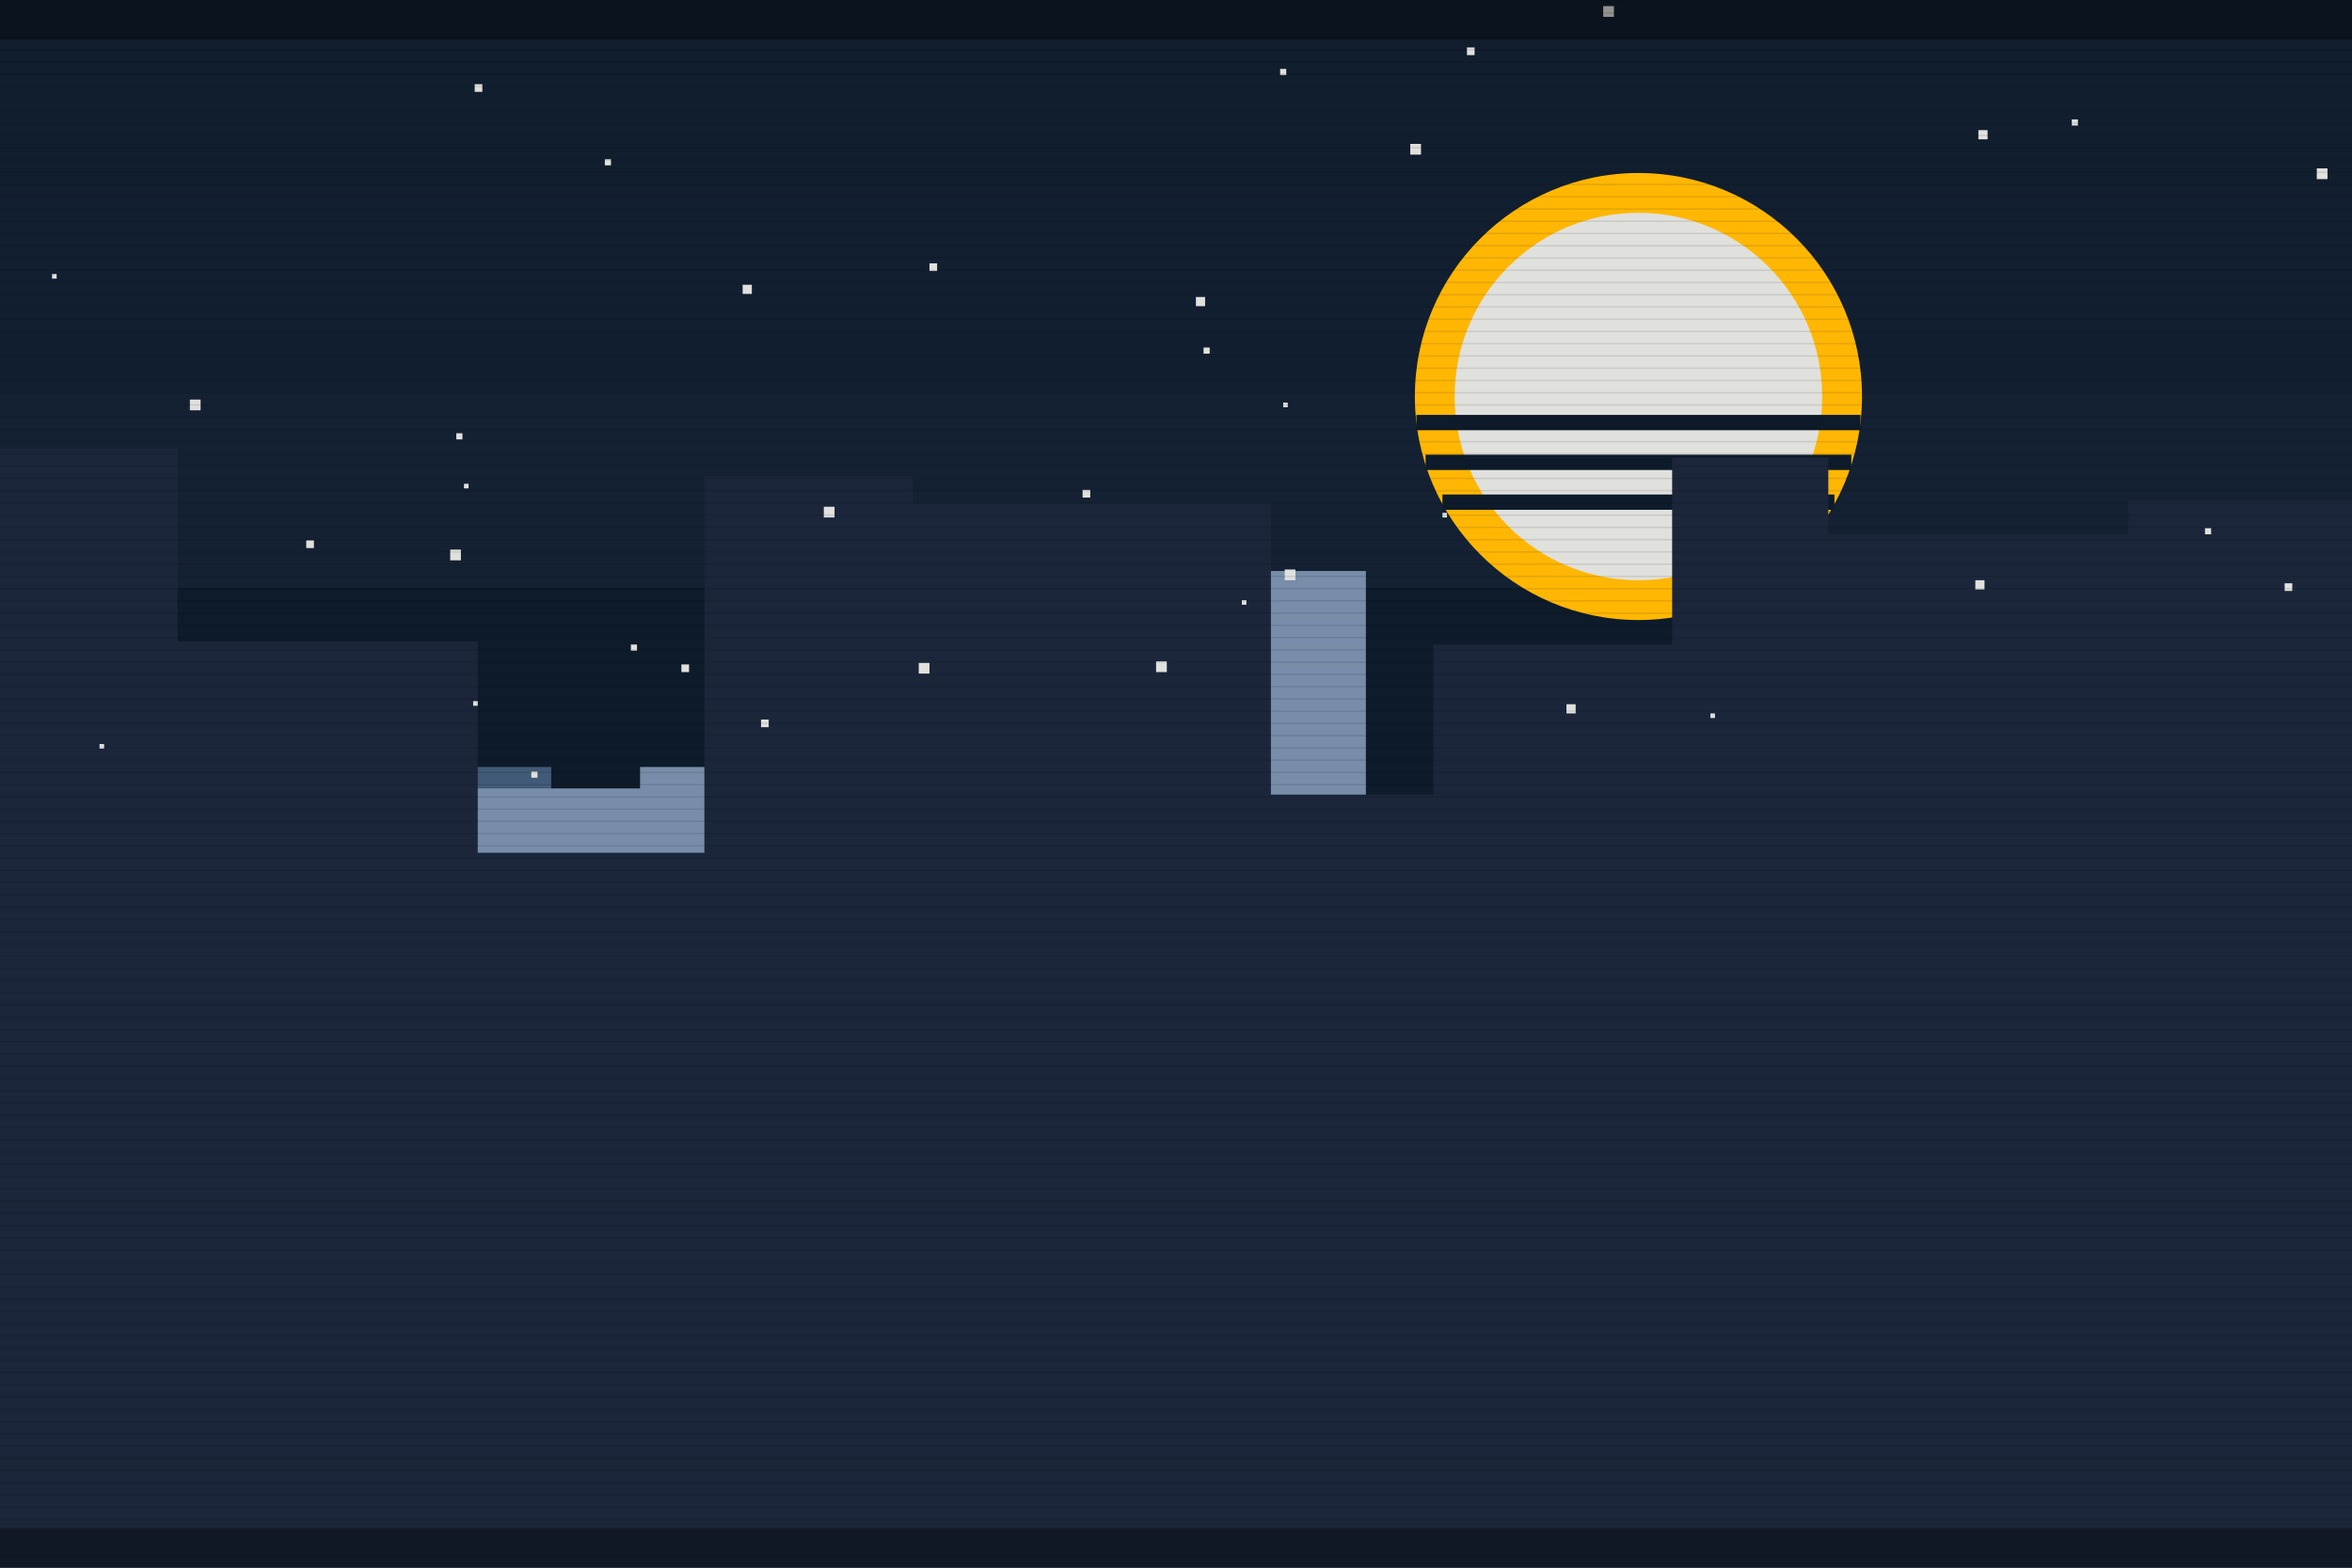
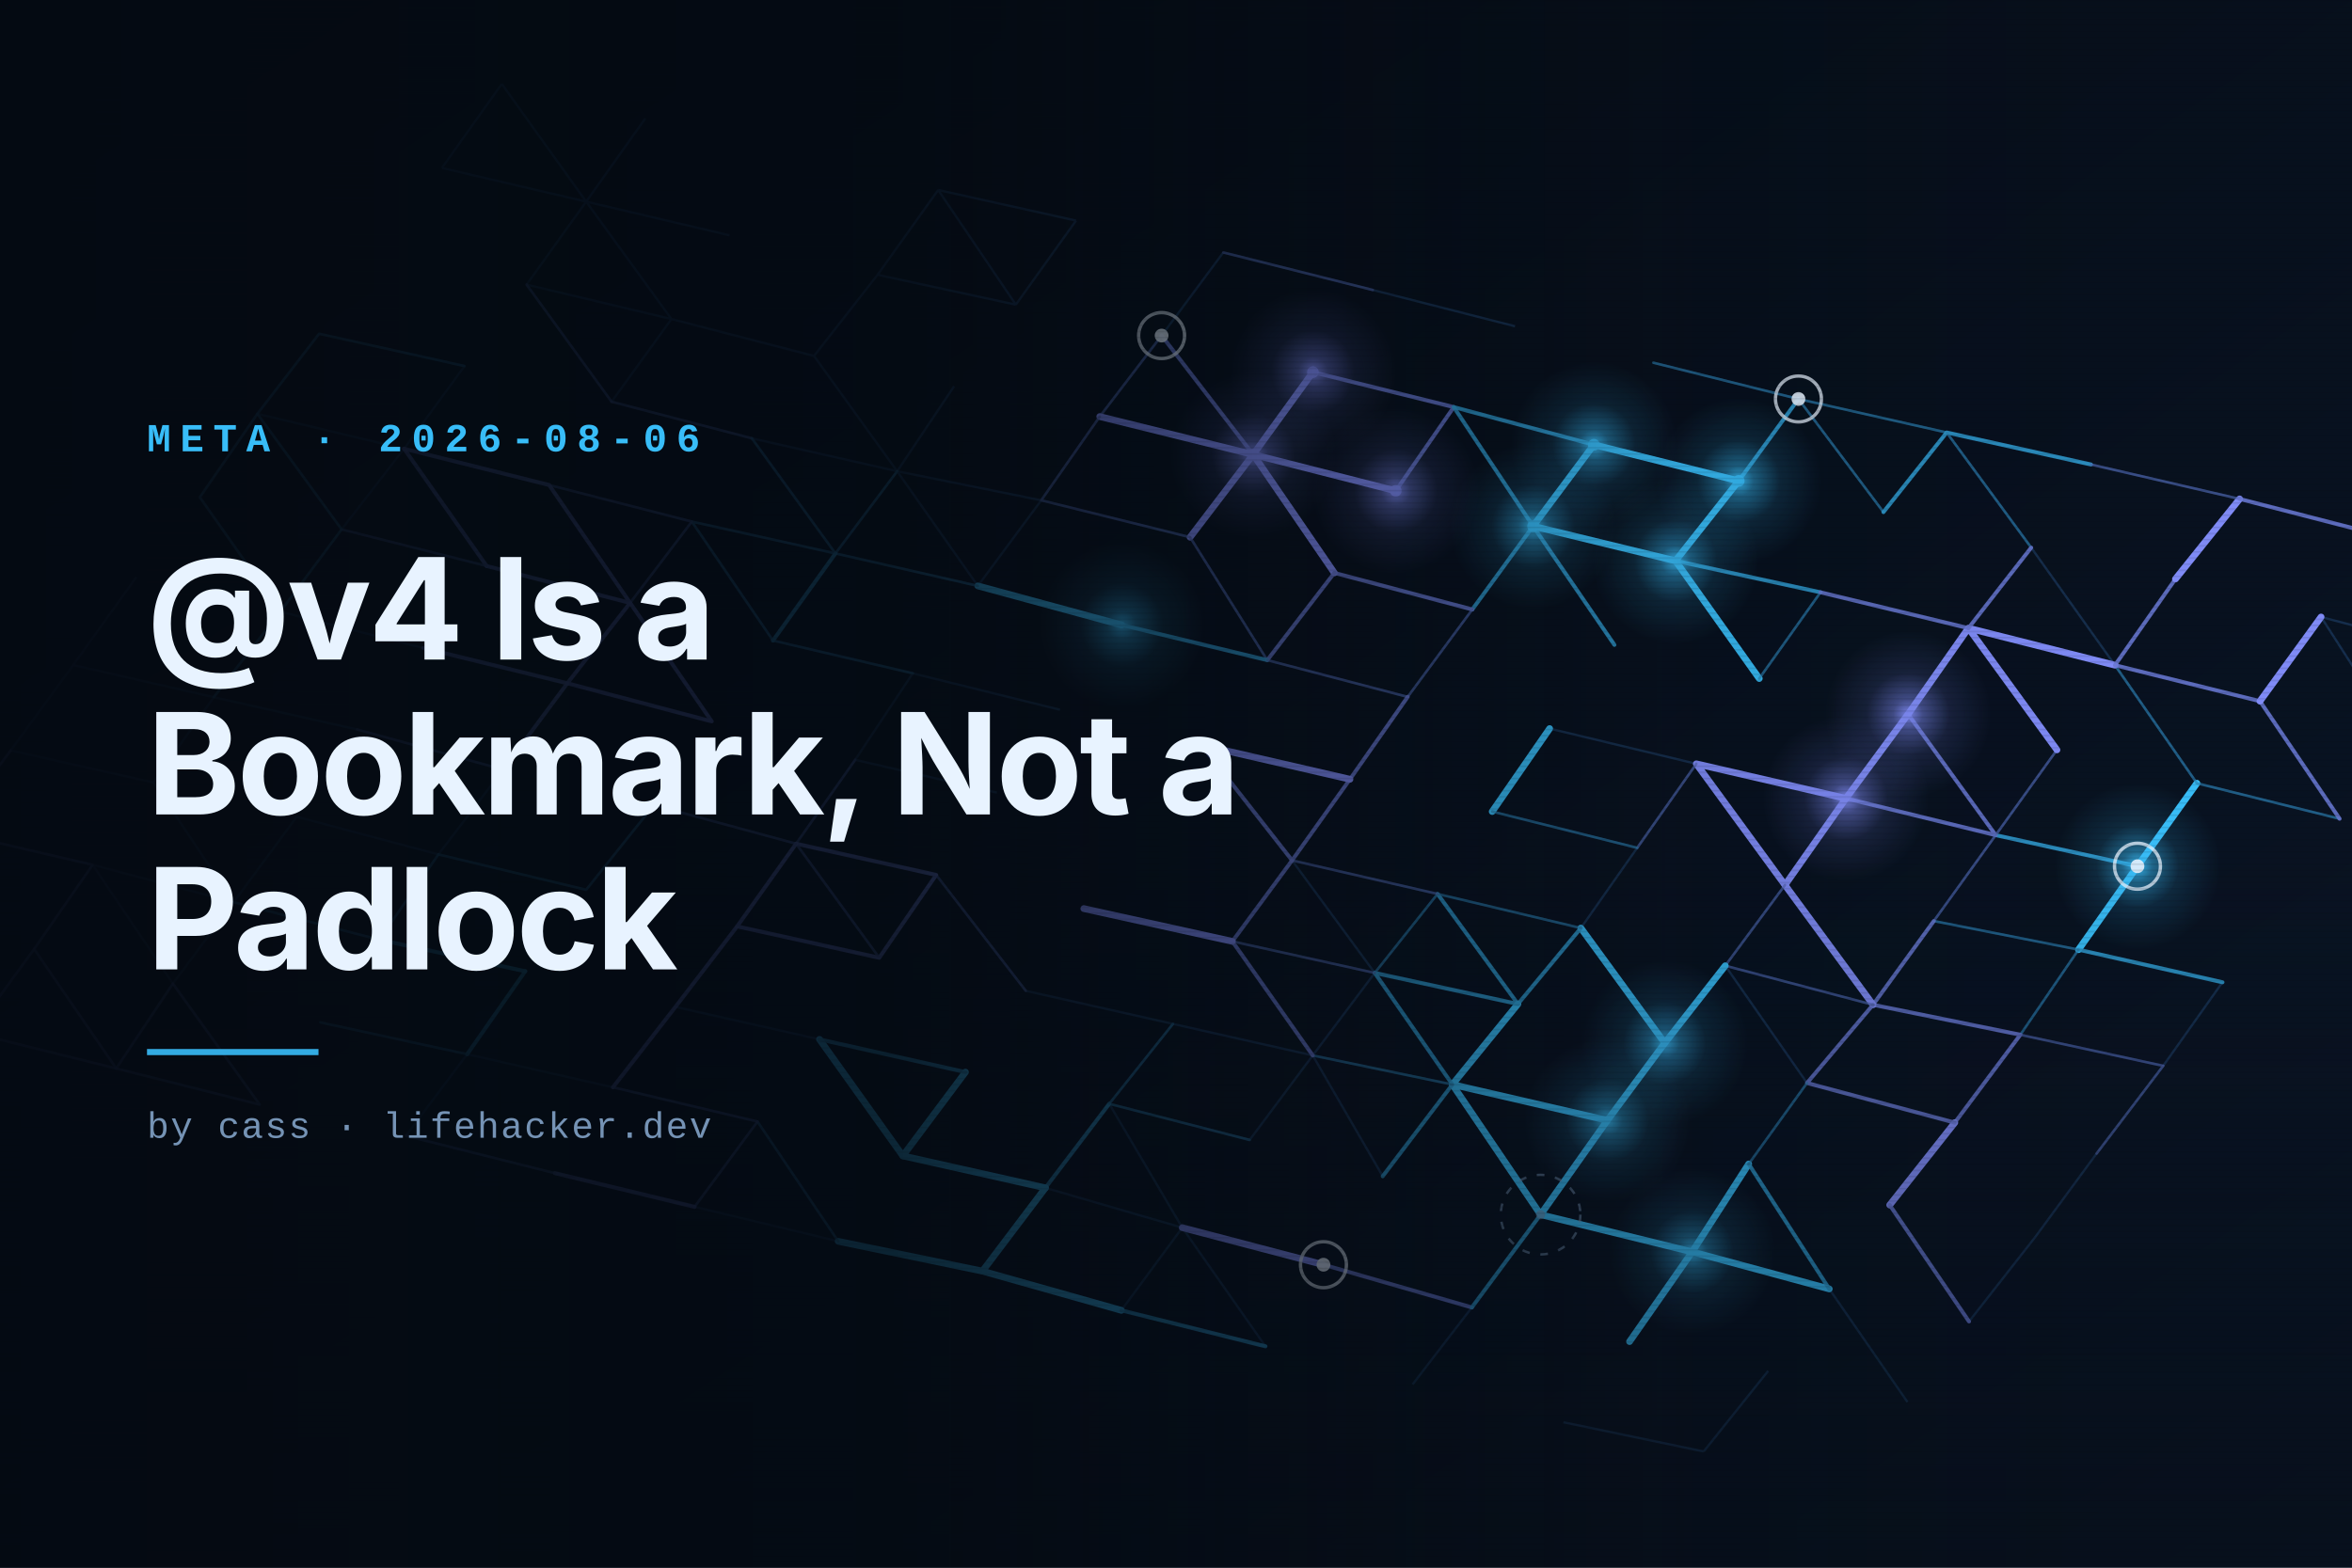
- <svg xmlns="http://www.w3.org/2000/svg" viewBox="0 0 1536 1024" width="1536" height="1024" role="img">
-   <rect width="1536" height="1024" fill="#0d1b2a" />
-   <rect y="0" width="1536" height="128" fill="#1b263b" opacity="0.25" />
-   <rect y="128" width="1536" height="128" fill="#1b263b" opacity="0.37" />
-   <rect y="256" width="1536" height="128" fill="#1b263b" opacity="0.49" />
-   <circle cx="1070" cy="259" r="146" fill="#ffb703" />
-   <circle cx="1070" cy="259" r="120" fill="#e0e1dd" />
-   <rect x="925" y="271" width="290" height="10" fill="#0d1b2a" />
-   <rect x="931" y="297" width="278" height="10" fill="#0d1b2a" />
-   <rect x="942" y="323" width="256" height="10" fill="#0d1b2a" />
-   <polygon points="-40,1024 -40,567 172,567 172,501 360,501 360,543 462,543 462,585 560,585 560,571 678,571 678,593 852,593 852,743 1032,743 1032,593 1178,593 1178,683 1282,683 1282,549 1484,549 1484,687 1722,687 1616,1024" fill="#415a77" />
-   <polygon points="-40,1024 -40,489 194,489 194,515 418,515 418,501 594,501 594,367 752,367 752,373 892,373 892,663 988,663 988,549 1118,549 1118,663 1230,663 1230,461 1468,461 1468,583 1636,583 1616,1024" fill="#778da9" />
-   <polygon points="-40,1024 -40,293 116,293 116,419 312,419 312,557 460,557 460,311 596,311 596,329 830,329 830,519 936,519 936,421 1092,421 1092,299 1194,299 1194,349 1390,349 1390,327 1554,327 1554,405 1766,405 1616,1024" fill="#1b263b" />
-   <rect x="1353" y="78" width="4" height="4" fill="#e0e1dd" />
-   <rect x="124" y="261" width="7" height="7" fill="#e0e1dd" />
-   <rect x="395" y="104" width="4" height="4" fill="#e0e1dd" />
-   <rect x="294" y="359" width="7" height="7" fill="#e0e1dd" />
-   <rect x="445" y="434" width="5" height="5" fill="#e0e1dd" />
-   <rect x="1152" y="185" width="7" height="7" fill="#e0e1dd" />
-   <rect x="607" y="172" width="5" height="5" fill="#e0e1dd" />
-   <rect x="1290" y="379" width="6" height="6" fill="#e0e1dd" />
-   <rect x="497" y="470" width="5" height="5" fill="#e0e1dd" />
-   <rect x="836" y="45" width="4" height="4" fill="#e0e1dd" />
-   <rect x="755" y="432" width="7" height="7" fill="#e0e1dd" />
-   <rect x="942" y="335" width="3" height="3" fill="#e0e1dd" />
-   <rect x="485" y="186" width="6" height="6" fill="#e0e1dd" />
-   <rect x="200" y="353" width="5" height="5" fill="#e0e1dd" />
-   <rect x="839" y="372" width="7" height="7" fill="#e0e1dd" />
-   <rect x="786" y="227" width="4" height="4" fill="#e0e1dd" />
-   <rect x="921" y="94" width="7" height="7" fill="#e0e1dd" />
-   <rect x="1292" y="85" width="6" height="6" fill="#e0e1dd" />
-   <rect x="347" y="504" width="4" height="4" fill="#e0e1dd" />
-   <rect x="310" y="55" width="5" height="5" fill="#e0e1dd" />
-   <rect x="781" y="194" width="6" height="6" fill="#e0e1dd" />
-   <rect x="1040" y="265" width="5" height="5" fill="#e0e1dd" />
-   <rect x="303" y="316" width="3" height="3" fill="#e0e1dd" />
-   <rect x="538" y="331" width="7" height="7" fill="#e0e1dd" />
-   <rect x="65" y="486" width="3" height="3" fill="#e0e1dd" />
-   <rect x="1492" y="381" width="5" height="5" fill="#e0e1dd" />
-   <rect x="707" y="320" width="5" height="5" fill="#e0e1dd" />
-   <rect x="958" y="31" width="5" height="5" fill="#e0e1dd" />
-   <rect x="309" y="458" width="3" height="3" fill="#e0e1dd" />
-   <rect x="600" y="433" width="7" height="7" fill="#e0e1dd" />
-   <rect x="1047" y="4" width="7" height="7" fill="#e0e1dd" />
-   <rect x="34" y="179" width="3" height="3" fill="#e0e1dd" />
-   <rect x="1513" y="110" width="7" height="7" fill="#e0e1dd" />
-   <rect x="412" y="421" width="4" height="4" fill="#e0e1dd" />
-   <rect x="811" y="392" width="3" height="3" fill="#e0e1dd" />
-   <rect x="838" y="263" width="3" height="3" fill="#e0e1dd" />
-   <rect x="1117" y="466" width="3" height="3" fill="#e0e1dd" />
-   <rect x="1440" y="345" width="4" height="4" fill="#e0e1dd" />
-   <rect x="1023" y="460" width="6" height="6" fill="#e0e1dd" />
-   <rect x="298" y="283" width="4" height="4" fill="#e0e1dd" />
-   <rect y="0" width="1536" height="1" fill="#000" opacity="0.10" />
-   <rect y="8" width="1536" height="1" fill="#000" opacity="0.10" />
-   <rect y="16" width="1536" height="1" fill="#000" opacity="0.10" />
-   <rect y="24" width="1536" height="1" fill="#000" opacity="0.10" />
-   <rect y="32" width="1536" height="1" fill="#000" opacity="0.10" />
-   <rect y="40" width="1536" height="1" fill="#000" opacity="0.10" />
-   <rect y="48" width="1536" height="1" fill="#000" opacity="0.10" />
-   <rect y="56" width="1536" height="1" fill="#000" opacity="0.10" />
-   <rect y="64" width="1536" height="1" fill="#000" opacity="0.10" />
-   <rect y="72" width="1536" height="1" fill="#000" opacity="0.10" />
-   <rect y="80" width="1536" height="1" fill="#000" opacity="0.10" />
-   <rect y="88" width="1536" height="1" fill="#000" opacity="0.10" />
-   <rect y="96" width="1536" height="1" fill="#000" opacity="0.10" />
-   <rect y="104" width="1536" height="1" fill="#000" opacity="0.10" />
-   <rect y="112" width="1536" height="1" fill="#000" opacity="0.10" />
-   <rect y="120" width="1536" height="1" fill="#000" opacity="0.10" />
-   <rect y="128" width="1536" height="1" fill="#000" opacity="0.10" />
-   <rect y="136" width="1536" height="1" fill="#000" opacity="0.10" />
-   <rect y="144" width="1536" height="1" fill="#000" opacity="0.10" />
-   <rect y="152" width="1536" height="1" fill="#000" opacity="0.10" />
-   <rect y="160" width="1536" height="1" fill="#000" opacity="0.10" />
-   <rect y="168" width="1536" height="1" fill="#000" opacity="0.10" />
-   <rect y="176" width="1536" height="1" fill="#000" opacity="0.10" />
-   <rect y="184" width="1536" height="1" fill="#000" opacity="0.10" />
-   <rect y="192" width="1536" height="1" fill="#000" opacity="0.10" />
-   <rect y="200" width="1536" height="1" fill="#000" opacity="0.10" />
-   <rect y="208" width="1536" height="1" fill="#000" opacity="0.10" />
-   <rect y="216" width="1536" height="1" fill="#000" opacity="0.10" />
-   <rect y="224" width="1536" height="1" fill="#000" opacity="0.10" />
-   <rect y="232" width="1536" height="1" fill="#000" opacity="0.10" />
-   <rect y="240" width="1536" height="1" fill="#000" opacity="0.10" />
-   <rect y="248" width="1536" height="1" fill="#000" opacity="0.10" />
-   <rect y="256" width="1536" height="1" fill="#000" opacity="0.10" />
-   <rect y="264" width="1536" height="1" fill="#000" opacity="0.10" />
-   <rect y="272" width="1536" height="1" fill="#000" opacity="0.10" />
-   <rect y="280" width="1536" height="1" fill="#000" opacity="0.10" />
-   <rect y="288" width="1536" height="1" fill="#000" opacity="0.10" />
-   <rect y="296" width="1536" height="1" fill="#000" opacity="0.10" />
-   <rect y="304" width="1536" height="1" fill="#000" opacity="0.10" />
-   <rect y="312" width="1536" height="1" fill="#000" opacity="0.10" />
-   <rect y="320" width="1536" height="1" fill="#000" opacity="0.10" />
-   <rect y="328" width="1536" height="1" fill="#000" opacity="0.10" />
-   <rect y="336" width="1536" height="1" fill="#000" opacity="0.10" />
-   <rect y="344" width="1536" height="1" fill="#000" opacity="0.10" />
-   <rect y="352" width="1536" height="1" fill="#000" opacity="0.10" />
-   <rect y="360" width="1536" height="1" fill="#000" opacity="0.10" />
-   <rect y="368" width="1536" height="1" fill="#000" opacity="0.10" />
-   <rect y="376" width="1536" height="1" fill="#000" opacity="0.10" />
-   <rect y="384" width="1536" height="1" fill="#000" opacity="0.10" />
-   <rect y="392" width="1536" height="1" fill="#000" opacity="0.10" />
-   <rect y="400" width="1536" height="1" fill="#000" opacity="0.10" />
-   <rect y="408" width="1536" height="1" fill="#000" opacity="0.10" />
-   <rect y="416" width="1536" height="1" fill="#000" opacity="0.10" />
-   <rect y="424" width="1536" height="1" fill="#000" opacity="0.10" />
-   <rect y="432" width="1536" height="1" fill="#000" opacity="0.10" />
-   <rect y="440" width="1536" height="1" fill="#000" opacity="0.10" />
-   <rect y="448" width="1536" height="1" fill="#000" opacity="0.10" />
-   <rect y="456" width="1536" height="1" fill="#000" opacity="0.10" />
-   <rect y="464" width="1536" height="1" fill="#000" opacity="0.10" />
-   <rect y="472" width="1536" height="1" fill="#000" opacity="0.10" />
-   <rect y="480" width="1536" height="1" fill="#000" opacity="0.10" />
-   <rect y="488" width="1536" height="1" fill="#000" opacity="0.10" />
-   <rect y="496" width="1536" height="1" fill="#000" opacity="0.10" />
-   <rect y="504" width="1536" height="1" fill="#000" opacity="0.10" />
-   <rect y="512" width="1536" height="1" fill="#000" opacity="0.10" />
-   <rect y="520" width="1536" height="1" fill="#000" opacity="0.10" />
-   <rect y="528" width="1536" height="1" fill="#000" opacity="0.10" />
-   <rect y="536" width="1536" height="1" fill="#000" opacity="0.10" />
-   <rect y="544" width="1536" height="1" fill="#000" opacity="0.10" />
-   <rect y="552" width="1536" height="1" fill="#000" opacity="0.10" />
-   <rect y="560" width="1536" height="1" fill="#000" opacity="0.10" />
-   <rect y="568" width="1536" height="1" fill="#000" opacity="0.10" />
-   <rect y="576" width="1536" height="1" fill="#000" opacity="0.10" />
-   <rect y="584" width="1536" height="1" fill="#000" opacity="0.10" />
-   <rect y="592" width="1536" height="1" fill="#000" opacity="0.10" />
-   <rect y="600" width="1536" height="1" fill="#000" opacity="0.10" />
-   <rect y="608" width="1536" height="1" fill="#000" opacity="0.10" />
-   <rect y="616" width="1536" height="1" fill="#000" opacity="0.10" />
-   <rect y="624" width="1536" height="1" fill="#000" opacity="0.10" />
-   <rect y="632" width="1536" height="1" fill="#000" opacity="0.10" />
-   <rect y="640" width="1536" height="1" fill="#000" opacity="0.10" />
-   <rect y="648" width="1536" height="1" fill="#000" opacity="0.10" />
-   <rect y="656" width="1536" height="1" fill="#000" opacity="0.10" />
-   <rect y="664" width="1536" height="1" fill="#000" opacity="0.10" />
-   <rect y="672" width="1536" height="1" fill="#000" opacity="0.10" />
-   <rect y="680" width="1536" height="1" fill="#000" opacity="0.10" />
-   <rect y="688" width="1536" height="1" fill="#000" opacity="0.10" />
-   <rect y="696" width="1536" height="1" fill="#000" opacity="0.10" />
-   <rect y="704" width="1536" height="1" fill="#000" opacity="0.10" />
-   <rect y="712" width="1536" height="1" fill="#000" opacity="0.10" />
-   <rect y="720" width="1536" height="1" fill="#000" opacity="0.10" />
-   <rect y="728" width="1536" height="1" fill="#000" opacity="0.10" />
-   <rect y="736" width="1536" height="1" fill="#000" opacity="0.10" />
-   <rect y="744" width="1536" height="1" fill="#000" opacity="0.10" />
-   <rect y="752" width="1536" height="1" fill="#000" opacity="0.10" />
-   <rect y="760" width="1536" height="1" fill="#000" opacity="0.10" />
-   <rect y="768" width="1536" height="1" fill="#000" opacity="0.10" />
-   <rect y="776" width="1536" height="1" fill="#000" opacity="0.10" />
-   <rect y="784" width="1536" height="1" fill="#000" opacity="0.10" />
-   <rect y="792" width="1536" height="1" fill="#000" opacity="0.10" />
-   <rect y="800" width="1536" height="1" fill="#000" opacity="0.10" />
-   <rect y="808" width="1536" height="1" fill="#000" opacity="0.10" />
-   <rect y="816" width="1536" height="1" fill="#000" opacity="0.10" />
-   <rect y="824" width="1536" height="1" fill="#000" opacity="0.10" />
-   <rect y="832" width="1536" height="1" fill="#000" opacity="0.10" />
-   <rect y="840" width="1536" height="1" fill="#000" opacity="0.10" />
-   <rect y="848" width="1536" height="1" fill="#000" opacity="0.10" />
-   <rect y="856" width="1536" height="1" fill="#000" opacity="0.10" />
-   <rect y="864" width="1536" height="1" fill="#000" opacity="0.10" />
-   <rect y="872" width="1536" height="1" fill="#000" opacity="0.10" />
-   <rect y="880" width="1536" height="1" fill="#000" opacity="0.10" />
-   <rect y="888" width="1536" height="1" fill="#000" opacity="0.10" />
-   <rect y="896" width="1536" height="1" fill="#000" opacity="0.10" />
-   <rect y="904" width="1536" height="1" fill="#000" opacity="0.10" />
-   <rect y="912" width="1536" height="1" fill="#000" opacity="0.10" />
-   <rect y="920" width="1536" height="1" fill="#000" opacity="0.10" />
-   <rect y="928" width="1536" height="1" fill="#000" opacity="0.10" />
-   <rect y="936" width="1536" height="1" fill="#000" opacity="0.10" />
-   <rect y="944" width="1536" height="1" fill="#000" opacity="0.10" />
-   <rect y="952" width="1536" height="1" fill="#000" opacity="0.10" />
-   <rect y="960" width="1536" height="1" fill="#000" opacity="0.10" />
-   <rect y="968" width="1536" height="1" fill="#000" opacity="0.10" />
-   <rect y="976" width="1536" height="1" fill="#000" opacity="0.10" />
-   <rect y="984" width="1536" height="1" fill="#000" opacity="0.10" />
-   <rect y="992" width="1536" height="1" fill="#000" opacity="0.10" />
-   <rect y="1000" width="1536" height="1" fill="#000" opacity="0.10" />
-   <rect y="1008" width="1536" height="1" fill="#000" opacity="0.10" />
-   <rect y="1016" width="1536" height="1" fill="#000" opacity="0.10" />
-   <rect width="1536" height="26" fill="#000" opacity="0.35" />
-   <rect y="998" width="1536" height="26" fill="#000" opacity="0.35" />
+ <svg xmlns="http://www.w3.org/2000/svg" viewBox="0 0 1536 1024" width="1536" height="1024" role="img" aria-labelledby="t d" data-generator="trace-bloom/1" data-seed="630078606">
+   <style>
+ @keyframes tb-sweep{from{opacity:.3}to{opacity:1}}
+ @keyframes tb-breathe{0%,100%{opacity:.68}50%{opacity:1}}
+ @keyframes tb-probe{0%,100%{opacity:.6}50%{opacity:1}}
+ .sig{animation:tb-sweep .7s cubic-bezier(.2,.7,.3,1) both}
+ .b0{animation-delay:0.00s}.b1{animation-delay:0.19s}.b2{animation-delay:0.37s}.b3{animation-delay:0.56s}.b4{animation-delay:0.74s}.b5{animation-delay:0.93s}.b6{animation-delay:1.11s}.b7{animation-delay:1.30s}.b8{animation-delay:1.49s}.b9{animation-delay:1.67s}.b10{animation-delay:1.86s}.b11{animation-delay:2.04s}.b12{animation-delay:2.23s}.b13{animation-delay:2.41s}
+ .bloom{animation:tb-breathe 7s ease-in-out infinite}
+ .probe{animation:tb-probe 4.2s ease-in-out infinite}
+ @media (prefers-reduced-motion:reduce){
+ .sig,.bloom,.probe{animation:none!important;opacity:1!important}
+ }</style>
+   <defs>
+     <linearGradient id="bg" x1="0" y1="0" x2="1" y2="1">
+       <stop offset="0" stop-color="#040a12" />
+       <stop offset="1" stop-color="#0a1526" />
+     </linearGradient>
+     <linearGradient id="scrim" x1="0" y1="0" x2="1" y2="0">
+       <stop offset="0" stop-color="#040a12" stop-opacity="0.94" />
+       <stop offset="0.38" stop-color="#040a12" stop-opacity="0.8" />
+       <stop offset="0.72" stop-color="#040a12" stop-opacity="0.12" />
+       <stop offset="0.9" stop-color="#040a12" stop-opacity="0" />
+     </linearGradient>
+     <linearGradient id="floor" x1="0" y1="1" x2="0" y2="0">
+       <stop offset="0" stop-color="#040a12" stop-opacity="0.5" />
+       <stop offset="0.46" stop-color="#040a12" stop-opacity="0" />
+     </linearGradient>
+     <radialGradient id="bc">
+       <stop offset="0" stop-color="#38bdf8" stop-opacity="0.95" />
+       <stop offset="0.18" stop-color="#38bdf8" stop-opacity="0.5" />
+       <stop offset="0.5" stop-color="#38bdf8" stop-opacity="0.14" />
+       <stop offset="1" stop-color="#38bdf8" stop-opacity="0" />
+     </radialGradient>
+     <radialGradient id="bw">
+       <stop offset="0" stop-color="#818cf8" stop-opacity="0.95" />
+       <stop offset="0.18" stop-color="#818cf8" stop-opacity="0.5" />
+       <stop offset="0.5" stop-color="#818cf8" stop-opacity="0.14" />
+       <stop offset="1" stop-color="#818cf8" stop-opacity="0" />
+     </radialGradient>
+     <pattern id="scan" width="4" height="4" patternUnits="userSpaceOnUse">
+       <rect width="4" height="1" fill="#040a12" opacity="0.22" />
+     </pattern>
+   </defs>
+   <rect width="1536" height="1024" fill="url(#bg)" />
+   <path d="M327.7 54.8L288.6 109.7M327.7 54.8L382.8 131.7M421.4 77.4L382.8 131.7M612.7 124.1L702.7 144.1M612.7 124.1L573.1 179.5M612.7 124.1L663.4 199M702.7 144.1L663.4 199M798.9 164.9L896.5 189.4M798.9 164.9L758.6 219.2M896.5 189.4L989.4 213.1M1079.7 236.9L1174.5 260.6M1174.5 260.6L1271.3 282.5M1174.5 260.6L1135.5 314.1M1174.5 260.6L1230 334.5M1271.3 282.5L1365.5 303.4M1271.3 282.5L1230 334.5M1271.3 282.5L1326.5 357.7M1365.5 303.4L1462.6 325.9M1462.6 325.9L1556.8 350.2M1462.6 325.9L1420.7 378.2M1556.8 350.2L1649.4 373.4M1649.4 373.4L1606.7 427M288.6 109.7L382.8 131.7M382.8 131.7L476.4 153.7M382.8 131.7L343.9 185.9M382.8 131.7L438.5 208.4M573.1 179.5L663.4 199M573.1 179.5L531.6 232.5M758.6 219.2L718.2 272.1M758.6 219.2L818.4 296.9M857.4 243.1L949.4 265.9M857.4 243.1L818.4 296.9M949.4 265.9L1040.9 290.5M949.4 265.9L911.5 320.6M949.4 265.9L1001.2 343.7M1040.9 290.5L1135.5 314.1M1040.9 290.5L1001.2 343.7M1135.5 314.1L1094.2 366.3M1326.5 357.7L1285.5 410.3M1326.5 357.7L1381.2 434.5M1420.7 378.2L1381.2 434.5M1515.8 403L1606.7 427M1515.8 403L1475.9 458M1515.8 403L1565.4 480.1M1606.7 427L1565.4 480.1M343.9 185.9L438.5 208.4M343.9 185.9L399.4 262.4M438.5 208.4L531.6 232.5M438.5 208.4L399.4 262.4M531.6 232.5L585.9 307.8M623.1 252.3L585.9 307.8M718.2 272.1L818.4 296.9M718.2 272.1L680 326.8M818.4 296.9L911.5 320.6M818.4 296.9L777.2 350.9M818.4 296.9L871.4 374.2M1001.2 343.7L1094.2 366.3M1001.2 343.7L961.5 398.1M1001.2 343.7L1054.3 421.2M1094.2 366.3L1188.9 386.9M1094.2 366.3L1148.9 443.2M1188.9 386.9L1285.5 410.3M1188.9 386.9L1148.9 443.2M1285.5 410.3L1381.2 434.5M1285.5 410.3L1246.1 466.5M1285.5 410.3L1343.3 489.8M1381.2 434.5L1475.9 458M1381.2 434.5L1434.7 511.6M1475.9 458L1527.9 534.8M208.4 218L303.4 239.1M208.4 218L168.1 270.3M303.4 239.1L263.9 293.1M399.4 262.4L491 286.3M491 286.3L585.9 307.8M491 286.3L545.6 361.5M585.9 307.8L680 326.8M585.9 307.8L545.6 361.5M585.9 307.8L638.6 382.7M680 326.8L777.2 350.9M680 326.8L638.6 382.7M777.2 350.9L827.6 431.2M871.4 374.2L961.5 398.1M871.4 374.2L827.6 431.2M961.5 398.1L919.3 455.2M1246.1 466.5L1205.5 521.5M1246.1 466.5L1303.3 545.5M1343.3 489.8L1303.3 545.5M1434.7 511.6L1527.9 534.8M1434.7 511.6L1395.9 565.8M168.1 270.3L263.9 293.1M168.1 270.3L130.5 324.8M168.1 270.3L223.1 345.8M263.9 293.1L358.6 316.8M263.9 293.1L223.1 345.8M263.9 293.1L317.8 369.7M358.6 316.8L451.8 340.7M358.6 316.8L411.5 393.8M451.8 340.7L545.6 361.5M451.8 340.7L411.5 393.8M451.8 340.7L504.8 418.4M545.6 361.5L638.6 382.7M545.6 361.5L504.8 418.4M638.6 382.7L732.5 408.2M732.5 408.2L827.6 431.2M827.6 431.2L919.3 455.2M919.3 455.2L881.6 509M1012 475.9L1107.8 498.9M1012 475.9L974.5 530.1M1107.8 498.9L1205.5 521.5M1107.8 498.9L1069.2 553.8M1107.8 498.9L1165.7 578.1M1205.5 521.5L1303.3 545.5M1205.5 521.5L1165.7 578.1M1303.3 545.5L1395.9 565.8M1303.3 545.5L1262.9 601.6M1395.9 565.8L1357.4 620.3M130.5 324.8L183.1 399.5M223.1 345.8L317.8 369.7M223.1 345.8L183.1 399.5M317.8 369.7L411.5 393.8M411.5 393.8L370.5 446.3M411.5 393.8L464.8 471.2M504.8 418.4L596.1 439.8M596.1 439.8L692.2 463.6M596.1 439.8L558.5 496.3M784.8 486.7L881.6 509M784.8 486.7L843.8 562M881.6 509L843.8 562M974.5 530.1L1069.2 553.8M1069.2 553.8L1032.4 606.2M1165.7 578.1L1126.7 630.8M1165.7 578.1L1223.2 656.3M1262.9 601.6L1357.4 620.3M1262.9 601.6L1223.2 656.3M1357.4 620.3L1451.4 641.6M1357.4 620.3L1319.4 675.9M1451.4 641.6L1412.7 696.2M89 377L47.8 434.4M183.1 399.5L276.5 423.3M183.1 399.5L139.6 455.4M276.5 423.3L370.5 446.3M370.5 446.3L464.8 471.2M370.5 446.3L328.6 502.7M558.5 496.3L651 517.7M558.5 496.3L519.9 551.1M843.8 562L938.8 583.9M843.8 562L804.8 614.9M843.8 562L897.8 635.5M938.8 583.9L1032.4 606.2M938.8 583.9L897.8 635.5M938.8 583.9L991.3 655.8M1032.4 606.2L991.3 655.8M1032.4 606.2L1087.2 681.3M1126.7 630.8L1223.2 656.3M1126.7 630.8L1087.2 681.3M1126.7 630.8L1180.1 707.4M1223.2 656.3L1319.4 675.9M1223.2 656.3L1180.1 707.4M1319.4 675.9L1412.7 696.2M1319.4 675.9L1276.6 733.3M1412.7 696.2L1369.2 753.5M47.8 434.4L139.6 455.4M47.8 434.4L7 490.2M139.6 455.4L233.3 476.5M139.6 455.4L100.2 511.1M233.3 476.5L328.6 502.7M328.6 502.7L286.3 558.1M427 525.9L519.9 551.1M427 525.9L382.8 581.2M519.9 551.1L611.4 571.5M519.9 551.1L481.4 605.1M519.9 551.1L574.2 625.6M611.4 571.5L574.2 625.6M611.4 571.5L669.9 647.2M707.8 593.5L804.8 614.9M804.8 614.9L897.8 635.5M804.8 614.9L857.3 689.4M897.8 635.5L991.3 655.8M897.8 635.5L857.3 689.4M897.8 635.5L948.5 708.4M991.3 655.8L948.5 708.4M1087.2 681.3L1049.7 731.8M1180.1 707.4L1276.6 733.3M1180.1 707.4L1142 760.3M1276.6 733.3L1234.1 787.1M1369.2 753.5L1329.3 807.8M7 490.2L100.2 511.1M7 490.2L-32.9 543.2M100.2 511.1L152.6 589.3M193.8 533.5L286.3 558.1M193.8 533.5L152.6 589.3M286.3 558.1L382.8 581.2M286.3 558.1L247.7 613.8M481.4 605.1L574.2 625.6M481.4 605.1L441.1 657.7M669.9 647.2L766 668.8M766 668.8L857.3 689.4M766 668.8L724.4 721M857.3 689.4L948.5 708.4M857.3 689.4L816.1 744.6M857.3 689.4L903 768.3M948.5 708.4L1049.7 731.8M948.5 708.4L903 768.3M948.5 708.4L1006.1 793.4M1049.7 731.8L1006.1 793.4M1142 760.3L1105.1 817.7M1142 760.3L1194.6 841.9M1234.1 787.1L1285.9 863.2M1329.3 807.8L1285.9 863.2M-32.9 543.2L60.5 564.9M-32.9 543.2L-72.2 597.1M60.5 564.9L152.6 589.3M60.5 564.9L22.3 619.9M60.5 564.9L112.9 642.5M152.6 589.3L247.7 613.8M152.6 589.3L112.9 642.5M247.7 613.8L343 634.4M343 634.4L305.1 688.6M441.1 657.7L535.2 678.9M441.1 657.7L400.3 710.2M535.2 678.9L630.5 700.3M535.2 678.9L589.6 755M630.5 700.3L589.6 755M724.4 721L816.1 744.6M724.4 721L682.7 775.9M724.4 721L772.1 801.9M1006.1 793.4L1105.1 817.7M1006.1 793.4L961.2 854M1105.1 817.7L1194.6 841.9M1105.1 817.7L1064.2 876.3M1194.6 841.9L1245.7 915.8M-72.2 597.1L-17.7 674.7M22.3 619.9L-17.7 674.7M22.3 619.9L75.9 697.9M112.9 642.5L75.9 697.9M112.9 642.5L169.6 721.5M209.1 667.8L305.1 688.6M305.1 688.6L400.3 710.2M305.1 688.6L265.1 741.9M400.3 710.2L494.7 732.6M494.7 732.6L453.6 788.3M494.7 732.6L547.4 810.8M589.6 755L682.7 775.9M682.7 775.9L772.1 801.9M682.7 775.9L641.6 830.3M772.1 801.9L864.3 826.1M772.1 801.9L732.3 855.9M772.1 801.9L826.4 879.4M864.3 826.1L961.2 854M961.2 854L922.5 904.3M1154.7 895.5L1112.6 948.1M-17.7 674.7L75.9 697.9M75.9 697.9L169.6 721.5M265.1 741.9L362.4 766.3M362.4 766.3L453.6 788.3M453.6 788.3L547.4 810.8M547.4 810.8L641.6 830.3M641.6 830.3L732.3 855.9M732.3 855.9L826.4 879.4M1021 929L1112.6 948.1" stroke="#17304f" stroke-width="1.5" fill="none" stroke-opacity="0.95" />
+   <path class="sig b0" d="M1434.7 511.6L1395.9 565.8M1395.9 565.8L1357.4 620.3" stroke="#38bcf6" stroke-width="4.4" stroke-opacity="1" fill="none" stroke-linecap="round" />
+   <path class="sig b0" d="M772.1 801.9L864.3 826.1" stroke="#808bf6" stroke-width="4.4" stroke-opacity="1" fill="none" stroke-linecap="round" />
+   <path class="sig b0" d="M1174.5 260.6L1135.5 314.1M1303.3 545.5L1395.9 565.8" stroke="#309dd1" stroke-width="2.6" stroke-opacity="0.85" fill="none" stroke-linecap="round" />
+   <path class="sig b0" d="M758.6 219.2L818.4 296.9M864.3 826.1L961.2 854" stroke="#6977d1" stroke-width="2.6" stroke-opacity="0.85" fill="none" stroke-linecap="round" />
+   <path class="sig b0" d="M1079.7 236.9L1174.5 260.6M1174.5 260.6L1271.3 282.5M1174.5 260.6L1230 334.5" stroke="#297eac" stroke-width="1.7" stroke-opacity="0.6" fill="none" stroke-linecap="round" />
+   <path class="sig b0" d="M758.6 219.2L718.2 272.1" stroke="#5163ac" stroke-width="1.7" stroke-opacity="0.6" fill="none" stroke-linecap="round" />
+   <path class="sig b1" d="M857.4 243.1L818.4 296.9M718.2 272.1L818.4 296.9M818.4 296.9L911.5 320.6M818.4 296.9L777.2 350.9M818.4 296.9L871.4 374.2" stroke="#808bf6" stroke-width="4.4" stroke-opacity="1" fill="none" stroke-linecap="round" />
+   <path class="sig b1" d="M1040.9 290.5L1135.5 314.1M1135.5 314.1L1094.2 366.3" stroke="#38bcf6" stroke-width="4.4" stroke-opacity="1" fill="none" stroke-linecap="round" />
+   <path class="sig b1" d="M1271.3 282.5L1365.5 303.4M1271.3 282.5L1230 334.5M1357.4 620.3L1451.4 641.6M1006.1 793.4L961.2 854" stroke="#309dd1" stroke-width="2.6" stroke-opacity="0.85" fill="none" stroke-linecap="round" />
+   <path class="sig b1" d="M1246.1 466.5L1303.3 545.5M1205.5 521.5L1303.3 545.5" stroke="#6977d1" stroke-width="2.6" stroke-opacity="0.85" fill="none" stroke-linecap="round" />
+   <path class="sig b1" d="M798.9 164.9L896.5 189.4M718.2 272.1L680 326.8M680 326.8L777.2 350.9M1343.3 489.8L1303.3 545.5M1303.3 545.5L1262.9 601.6" stroke="#5163ac" stroke-width="1.7" stroke-opacity="0.6" fill="none" stroke-linecap="round" />
+   <path class="sig b1" d="M1271.3 282.5L1326.5 357.7M1381.2 434.5L1434.7 511.6M1434.7 511.6L1527.9 534.8M1262.9 601.6L1357.4 620.3M1357.4 620.3L1319.4 675.9" stroke="#297eac" stroke-width="1.7" stroke-opacity="0.6" fill="none" stroke-linecap="round" />
+   <path class="sig b2" d="M1040.9 290.5L1001.2 343.7M1001.2 343.7L1094.2 366.3M1094.2 366.3L1148.9 443.2M948.5 708.4L1006.1 793.4M1049.7 731.8L1006.1 793.4M1006.1 793.4L1105.1 817.7M682.7 775.9L641.6 830.3M641.6 830.3L732.3 855.9" stroke="#38bcf6" stroke-width="4.4" stroke-opacity="1" fill="none" stroke-linecap="round" />
+   <path class="sig b2" d="M1285.5 410.3L1381.2 434.5M1285.5 410.3L1246.1 466.5M1285.5 410.3L1343.3 489.8M1246.1 466.5L1205.5 521.5M1205.5 521.5L1165.7 578.1" stroke="#808bf6" stroke-width="4.4" stroke-opacity="1" fill="none" stroke-linecap="round" />
+   <path class="sig b2" d="M857.4 243.1L949.4 265.9M949.4 265.9L911.5 320.6M1326.5 357.7L1285.5 410.3M1420.7 378.2L1381.2 434.5M1381.2 434.5L1475.9 458M1475.9 458L1527.9 534.8M871.4 374.2L827.6 431.2M1262.9 601.6L1223.2 656.3M1223.2 656.3L1319.4 675.9M1319.4 675.9L1276.6 733.3" stroke="#6977d1" stroke-width="2.6" stroke-opacity="0.85" fill="none" stroke-linecap="round" />
+   <path class="sig b2" d="M949.4 265.9L1040.9 290.5M1094.2 366.3L1188.9 386.9M724.4 721L682.7 775.9M732.3 855.9L826.4 879.4" stroke="#309dd1" stroke-width="2.6" stroke-opacity="0.85" fill="none" stroke-linecap="round" />
+   <path class="sig b2" d="M1188.9 386.9L1148.9 443.2M766 668.8L724.4 721" stroke="#297eac" stroke-width="1.7" stroke-opacity="0.6" fill="none" stroke-linecap="round" />
+   <path class="sig b2" d="M777.2 350.9L827.6 431.2M1319.4 675.9L1412.7 696.2" stroke="#5163ac" stroke-width="1.7" stroke-opacity="0.6" fill="none" stroke-linecap="round" />
+   <path class="sig b3" d="M1462.6 325.9L1420.7 378.2M1515.8 403L1475.9 458M1107.8 498.9L1205.5 521.5M1107.8 498.9L1165.7 578.1M1165.7 578.1L1223.2 656.3M1276.6 733.3L1234.1 787.1" stroke="#808bf6" stroke-width="4.4" stroke-opacity="1" fill="none" stroke-linecap="round" />
+   <path class="sig b3" d="M638.6 382.7L732.5 408.2M991.3 655.8L948.5 708.4M1087.2 681.3L1049.7 731.8M948.5 708.4L1049.7 731.8M1142 760.3L1105.1 817.7M1105.1 817.7L1064.2 876.3M589.6 755L682.7 775.9M547.4 810.8L641.6 830.3" stroke="#38bcf6" stroke-width="4.4" stroke-opacity="1" fill="none" stroke-linecap="round" />
+   <path class="sig b3" d="M949.4 265.9L1001.2 343.7M1001.2 343.7L961.5 398.1M1001.2 343.7L1054.3 421.2M732.5 408.2L827.6 431.2M897.8 635.5L948.5 708.4M948.5 708.4L903 768.3" stroke="#309dd1" stroke-width="2.6" stroke-opacity="0.85" fill="none" stroke-linecap="round" />
+   <path class="sig b3" d="M1188.9 386.9L1285.5 410.3M871.4 374.2L961.5 398.1M1223.2 656.3L1180.1 707.4M1180.1 707.4L1276.6 733.3" stroke="#6977d1" stroke-width="2.6" stroke-opacity="0.85" fill="none" stroke-linecap="round" />
+   <path class="sig b3" d="M1365.5 303.4L1462.6 325.9M827.6 431.2L919.3 455.2M1165.7 578.1L1126.7 630.8M1126.7 630.8L1223.2 656.3M1412.7 696.2L1369.2 753.5" stroke="#5163ac" stroke-width="1.7" stroke-opacity="0.6" fill="none" stroke-linecap="round" />
+   <path class="sig b3" d="M585.9 307.8L545.6 361.5M545.6 361.5L638.6 382.7M857.3 689.4L948.5 708.4M724.4 721L816.1 744.6" stroke="#297eac" stroke-width="1.7" stroke-opacity="0.6" fill="none" stroke-linecap="round" />
+   <path class="sig b4" d="M1032.4 606.2L1087.2 681.3M1126.7 630.8L1087.2 681.3M535.2 678.9L589.6 755M630.5 700.3L589.6 755M1105.1 817.7L1194.6 841.9" stroke="#38bcf6" stroke-width="4.4" stroke-opacity="1" fill="none" stroke-linecap="round" />
+   <path class="sig b4" d="M1462.6 325.9L1556.8 350.2M1234.1 787.1L1285.9 863.2" stroke="#6977d1" stroke-width="2.6" stroke-opacity="0.85" fill="none" stroke-linecap="round" />
+   <path class="sig b4" d="M545.6 361.5L504.8 418.4M938.8 583.9L991.3 655.8M1032.4 606.2L991.3 655.8M897.8 635.5L991.3 655.8M1142 760.3L1194.6 841.9M535.2 678.9L630.5 700.3" stroke="#309dd1" stroke-width="2.6" stroke-opacity="0.85" fill="none" stroke-linecap="round" />
+   <path class="sig b4" d="M399.4 262.4L491 286.3M961.5 398.1L919.3 455.2M1107.8 498.9L1069.2 553.8" stroke="#5163ac" stroke-width="1.7" stroke-opacity="0.6" fill="none" stroke-linecap="round" />
+   <path class="sig b4" d="M491 286.3L545.6 361.5M451.8 340.7L545.6 361.5M451.8 340.7L504.8 418.4M1180.1 707.4L1142 760.3" stroke="#297eac" stroke-width="1.7" stroke-opacity="0.6" fill="none" stroke-linecap="round" />
+   <path class="sig b5" d="M1012 475.9L974.5 530.1" stroke="#38bcf6" stroke-width="4.4" stroke-opacity="1" fill="none" stroke-linecap="round" />
+   <path class="sig b5" d="M919.3 455.2L881.6 509M881.6 509L843.8 562M843.8 562L804.8 614.9M804.8 614.9L857.3 689.4" stroke="#6977d1" stroke-width="2.6" stroke-opacity="0.85" fill="none" stroke-linecap="round" />
+   <path class="sig b5" d="M1649.4 373.4L1606.7 427M1606.7 427L1565.4 480.1M504.8 418.4L596.1 439.8M974.5 530.1L1069.2 553.8M938.8 583.9L1032.4 606.2M938.8 583.9L897.8 635.5M494.7 732.6L547.4 810.8" stroke="#297eac" stroke-width="1.7" stroke-opacity="0.6" fill="none" stroke-linecap="round" />
+   <path class="sig b5" d="M358.6 316.8L451.8 340.7M451.8 340.7L411.5 393.8M843.8 562L938.8 583.9M611.4 571.5L669.9 647.2M804.8 614.9L897.8 635.5M494.7 732.6L453.6 788.3" stroke="#5163ac" stroke-width="1.7" stroke-opacity="0.6" fill="none" stroke-linecap="round" />
+   <path class="sig b6" d="M784.8 486.7L881.6 509M707.8 593.5L804.8 614.9" stroke="#808bf6" stroke-width="4.4" stroke-opacity="1" fill="none" stroke-linecap="round" />
+   <path class="sig b6" d="M263.9 293.1L358.6 316.8M358.6 316.8L411.5 393.8M317.8 369.7L411.5 393.8M411.5 393.8L370.5 446.3M411.5 393.8L464.8 471.2M784.8 486.7L843.8 562M370.5 446.3L464.8 471.2M519.9 551.1L611.4 571.5M611.4 571.5L574.2 625.6M481.4 605.1L574.2 625.6M481.4 605.1L441.1 657.7M441.1 657.7L400.3 710.2M362.4 766.3L453.6 788.3" stroke="#6977d1" stroke-width="2.6" stroke-opacity="0.85" fill="none" stroke-linecap="round" />
+   <path class="sig b6" d="M343.9 185.9L399.4 262.4M558.5 496.3L519.9 551.1M519.9 551.1L574.2 625.6M400.3 710.2L494.7 732.6" stroke="#5163ac" stroke-width="1.7" stroke-opacity="0.6" fill="none" stroke-linecap="round" />
+   <path class="sig b7" d="M263.9 293.1L317.8 369.7M276.5 423.3L370.5 446.3M370.5 446.3L328.6 502.7M519.9 551.1L481.4 605.1" stroke="#6977d1" stroke-width="2.6" stroke-opacity="0.85" fill="none" stroke-linecap="round" />
+   <path class="sig b7" d="M223.1 345.8L317.8 369.7M427 525.9L519.9 551.1M265.1 741.9L362.4 766.3" stroke="#5163ac" stroke-width="1.7" stroke-opacity="0.6" fill="none" stroke-linecap="round" />
+   <path class="sig b8" d="M343 634.4L305.1 688.6" stroke="#309dd1" stroke-width="2.6" stroke-opacity="0.85" fill="none" stroke-linecap="round" />
+   <path class="sig b8" d="M168.1 270.3L223.1 345.8M223.1 345.8L183.1 399.5M427 525.9L382.8 581.2M286.3 558.1L382.8 581.2M209.1 667.8L305.1 688.6" stroke="#297eac" stroke-width="1.7" stroke-opacity="0.6" fill="none" stroke-linecap="round" />
+   <path class="sig b8" d="M233.3 476.5L328.6 502.7" stroke="#5163ac" stroke-width="1.7" stroke-opacity="0.6" fill="none" stroke-linecap="round" />
+   <path class="sig b9" d="M247.7 613.8L343 634.4" stroke="#309dd1" stroke-width="2.6" stroke-opacity="0.85" fill="none" stroke-linecap="round" />
+   <path class="sig b9" d="M208.4 218L303.4 239.1M208.4 218L168.1 270.3M168.1 270.3L130.5 324.8M130.5 324.8L183.1 399.5M183.1 399.5L139.6 455.4M286.3 558.1L247.7 613.8" stroke="#297eac" stroke-width="1.7" stroke-opacity="0.6" fill="none" stroke-linecap="round" />
+   <path class="sig b10" d="M152.6 589.3L247.7 613.8" stroke="#297eac" stroke-width="1.7" stroke-opacity="0.6" fill="none" stroke-linecap="round" />
+   <path class="sig b11" d="M112.9 642.5L75.9 697.9" stroke="#5163ac" stroke-width="1.7" stroke-opacity="0.6" fill="none" stroke-linecap="round" />
+   <path class="sig b12" d="M7 490.2L-32.9 543.2M-32.9 543.2L60.5 564.9M60.5 564.9L22.3 619.9M22.3 619.9L75.9 697.9M112.9 642.5L169.6 721.5M75.9 697.9L169.6 721.5" stroke="#5163ac" stroke-width="1.7" stroke-opacity="0.6" fill="none" stroke-linecap="round" />
+   <path class="sig b13" d="M-32.9 543.2L-72.2 597.1M22.3 619.9L-17.7 674.7M-17.7 674.7L75.9 697.9" stroke="#5163ac" stroke-width="1.7" stroke-opacity="0.6" fill="none" stroke-linecap="round" />
+   <circle class="sig bloom b2" cx="857.4" cy="243.1" r="54.2" fill="url(#bw)" />
+   <circle class="sig bloom b2" cx="1040.9" cy="290.5" r="54.2" fill="url(#bc)" />
+   <circle class="sig bloom b0" cx="1135.5" cy="314.1" r="54.2" fill="url(#bc)" />
+   <circle class="sig bloom b1" cx="818.4" cy="296.9" r="54.2" fill="url(#bw)" />
+   <circle class="sig bloom b2" cx="911.5" cy="320.6" r="54.2" fill="url(#bw)" />
+   <circle class="sig bloom b2" cx="1001.2" cy="343.7" r="54.2" fill="url(#bc)" />
+   <circle class="sig bloom b1" cx="1094.2" cy="366.3" r="54.2" fill="url(#bc)" />
+   <circle class="sig bloom b2" cx="1246.1" cy="466.5" r="54.2" fill="url(#bw)" />
+   <circle class="sig bloom b3" cx="732.5" cy="408.2" r="54.2" fill="url(#bc)" />
+   <circle class="sig bloom b2" cx="1205.5" cy="521.5" r="54.2" fill="url(#bw)" />
+   <circle class="sig bloom b0" cx="1395.9" cy="565.8" r="54.2" fill="url(#bc)" />
+   <circle class="sig bloom b3" cx="1087.2" cy="681.3" r="54.2" fill="url(#bc)" />
+   <circle class="sig bloom b3" cx="1049.7" cy="731.8" r="54.2" fill="url(#bc)" />
+   <circle class="sig bloom b3" cx="1105.1" cy="817.7" r="54.2" fill="url(#bc)" />
+   <circle class="sig b2" cx="857.4" cy="243.1" r="3.8" fill="#818cf8" fill-opacity="0.9" />
+   <circle class="sig b2" cx="1040.9" cy="290.5" r="3.8" fill="#38bdf8" fill-opacity="0.9" />
+   <circle class="sig b0" cx="1135.5" cy="314.1" r="3.8" fill="#38bdf8" fill-opacity="0.9" />
+   <circle class="sig b1" cx="818.4" cy="296.9" r="3.8" fill="#818cf8" fill-opacity="0.9" />
+   <circle class="sig b2" cx="911.5" cy="320.6" r="3.8" fill="#818cf8" fill-opacity="0.9" />
+   <circle class="sig b2" cx="1001.2" cy="343.7" r="3.8" fill="#38bdf8" fill-opacity="0.9" />
+   <g class="sig probe b0">
+     <circle cx="1395.9" cy="565.8" r="15" fill="none" stroke="#e8f3ff" stroke-width="2.2" stroke-opacity="0.75" />
+     <circle cx="1395.9" cy="565.8" r="4.5" fill="#e8f3ff" fill-opacity="0.9" />
+   </g>
+   <g class="sig probe b0">
+     <circle cx="758.6" cy="219.2" r="15" fill="none" stroke="#e8f3ff" stroke-width="2.2" stroke-opacity="0.75" />
+     <circle cx="758.6" cy="219.2" r="4.5" fill="#e8f3ff" fill-opacity="0.9" />
+   </g>
+   <g class="sig probe b0">
+     <circle cx="864.3" cy="826.1" r="15" fill="none" stroke="#e8f3ff" stroke-width="2.2" stroke-opacity="0.75" />
+     <circle cx="864.3" cy="826.1" r="4.5" fill="#e8f3ff" fill-opacity="0.9" />
+   </g>
+   <g class="sig probe b0">
+     <circle cx="1174.5" cy="260.6" r="15" fill="none" stroke="#e8f3ff" stroke-width="2.2" stroke-opacity="0.75" />
+     <circle cx="1174.5" cy="260.6" r="4.5" fill="#e8f3ff" fill-opacity="0.9" />
+   </g>
+   <g class="sig b13" opacity="0.6">
+     <circle cx="1006.1" cy="793.4" r="26" fill="none" stroke="#7593b5" stroke-width="1.6" stroke-dasharray="5 7" />
+     <circle cx="1006.1" cy="793.4" r="3" fill="#7593b5" />
+   </g>
+   <rect width="1536" height="1024" fill="url(#scan)" opacity="0.5" />
+   <rect width="1536" height="1024" fill="url(#floor)" />
+   <rect width="1536" height="1024" fill="url(#scrim)" />
+   <g class="type">
+     <text x="96" y="294.8" font-family="ui-monospace, 'SF Mono', SFMono-Regular, Menlo, Consolas, 'Liberation Mono', monospace" font-size="26" font-weight="600" letter-spacing="6" fill="#38bdf8">META   ·   2026-08-06</text>
+     <text x="96" y="430.8" font-family="Inter, 'Helvetica Neue', Helvetica, Arial, sans-serif" font-size="92" font-weight="700" letter-spacing="-2" fill="#e8f3ff">@v4 Is a</text>
+     <text x="96" y="532.0" font-family="Inter, 'Helvetica Neue', Helvetica, Arial, sans-serif" font-size="92" font-weight="700" letter-spacing="-2" fill="#e8f3ff">Bookmark, Not a</text>
+     <text x="96" y="633.2" font-family="Inter, 'Helvetica Neue', Helvetica, Arial, sans-serif" font-size="92" font-weight="700" letter-spacing="-2" fill="#e8f3ff">Padlock</text>
+     <rect x="96" y="685.2" width="112" height="4" fill="#38bdf8" opacity="0.9" />
+     <text x="96" y="743.2" font-family="ui-monospace, 'SF Mono', SFMono-Regular, Menlo, Consolas, 'Liberation Mono', monospace" font-size="24" font-weight="500" letter-spacing="1" fill="#7593b5">by cass   ·   lifehacker.dev</text>
+   </g>
</svg>
